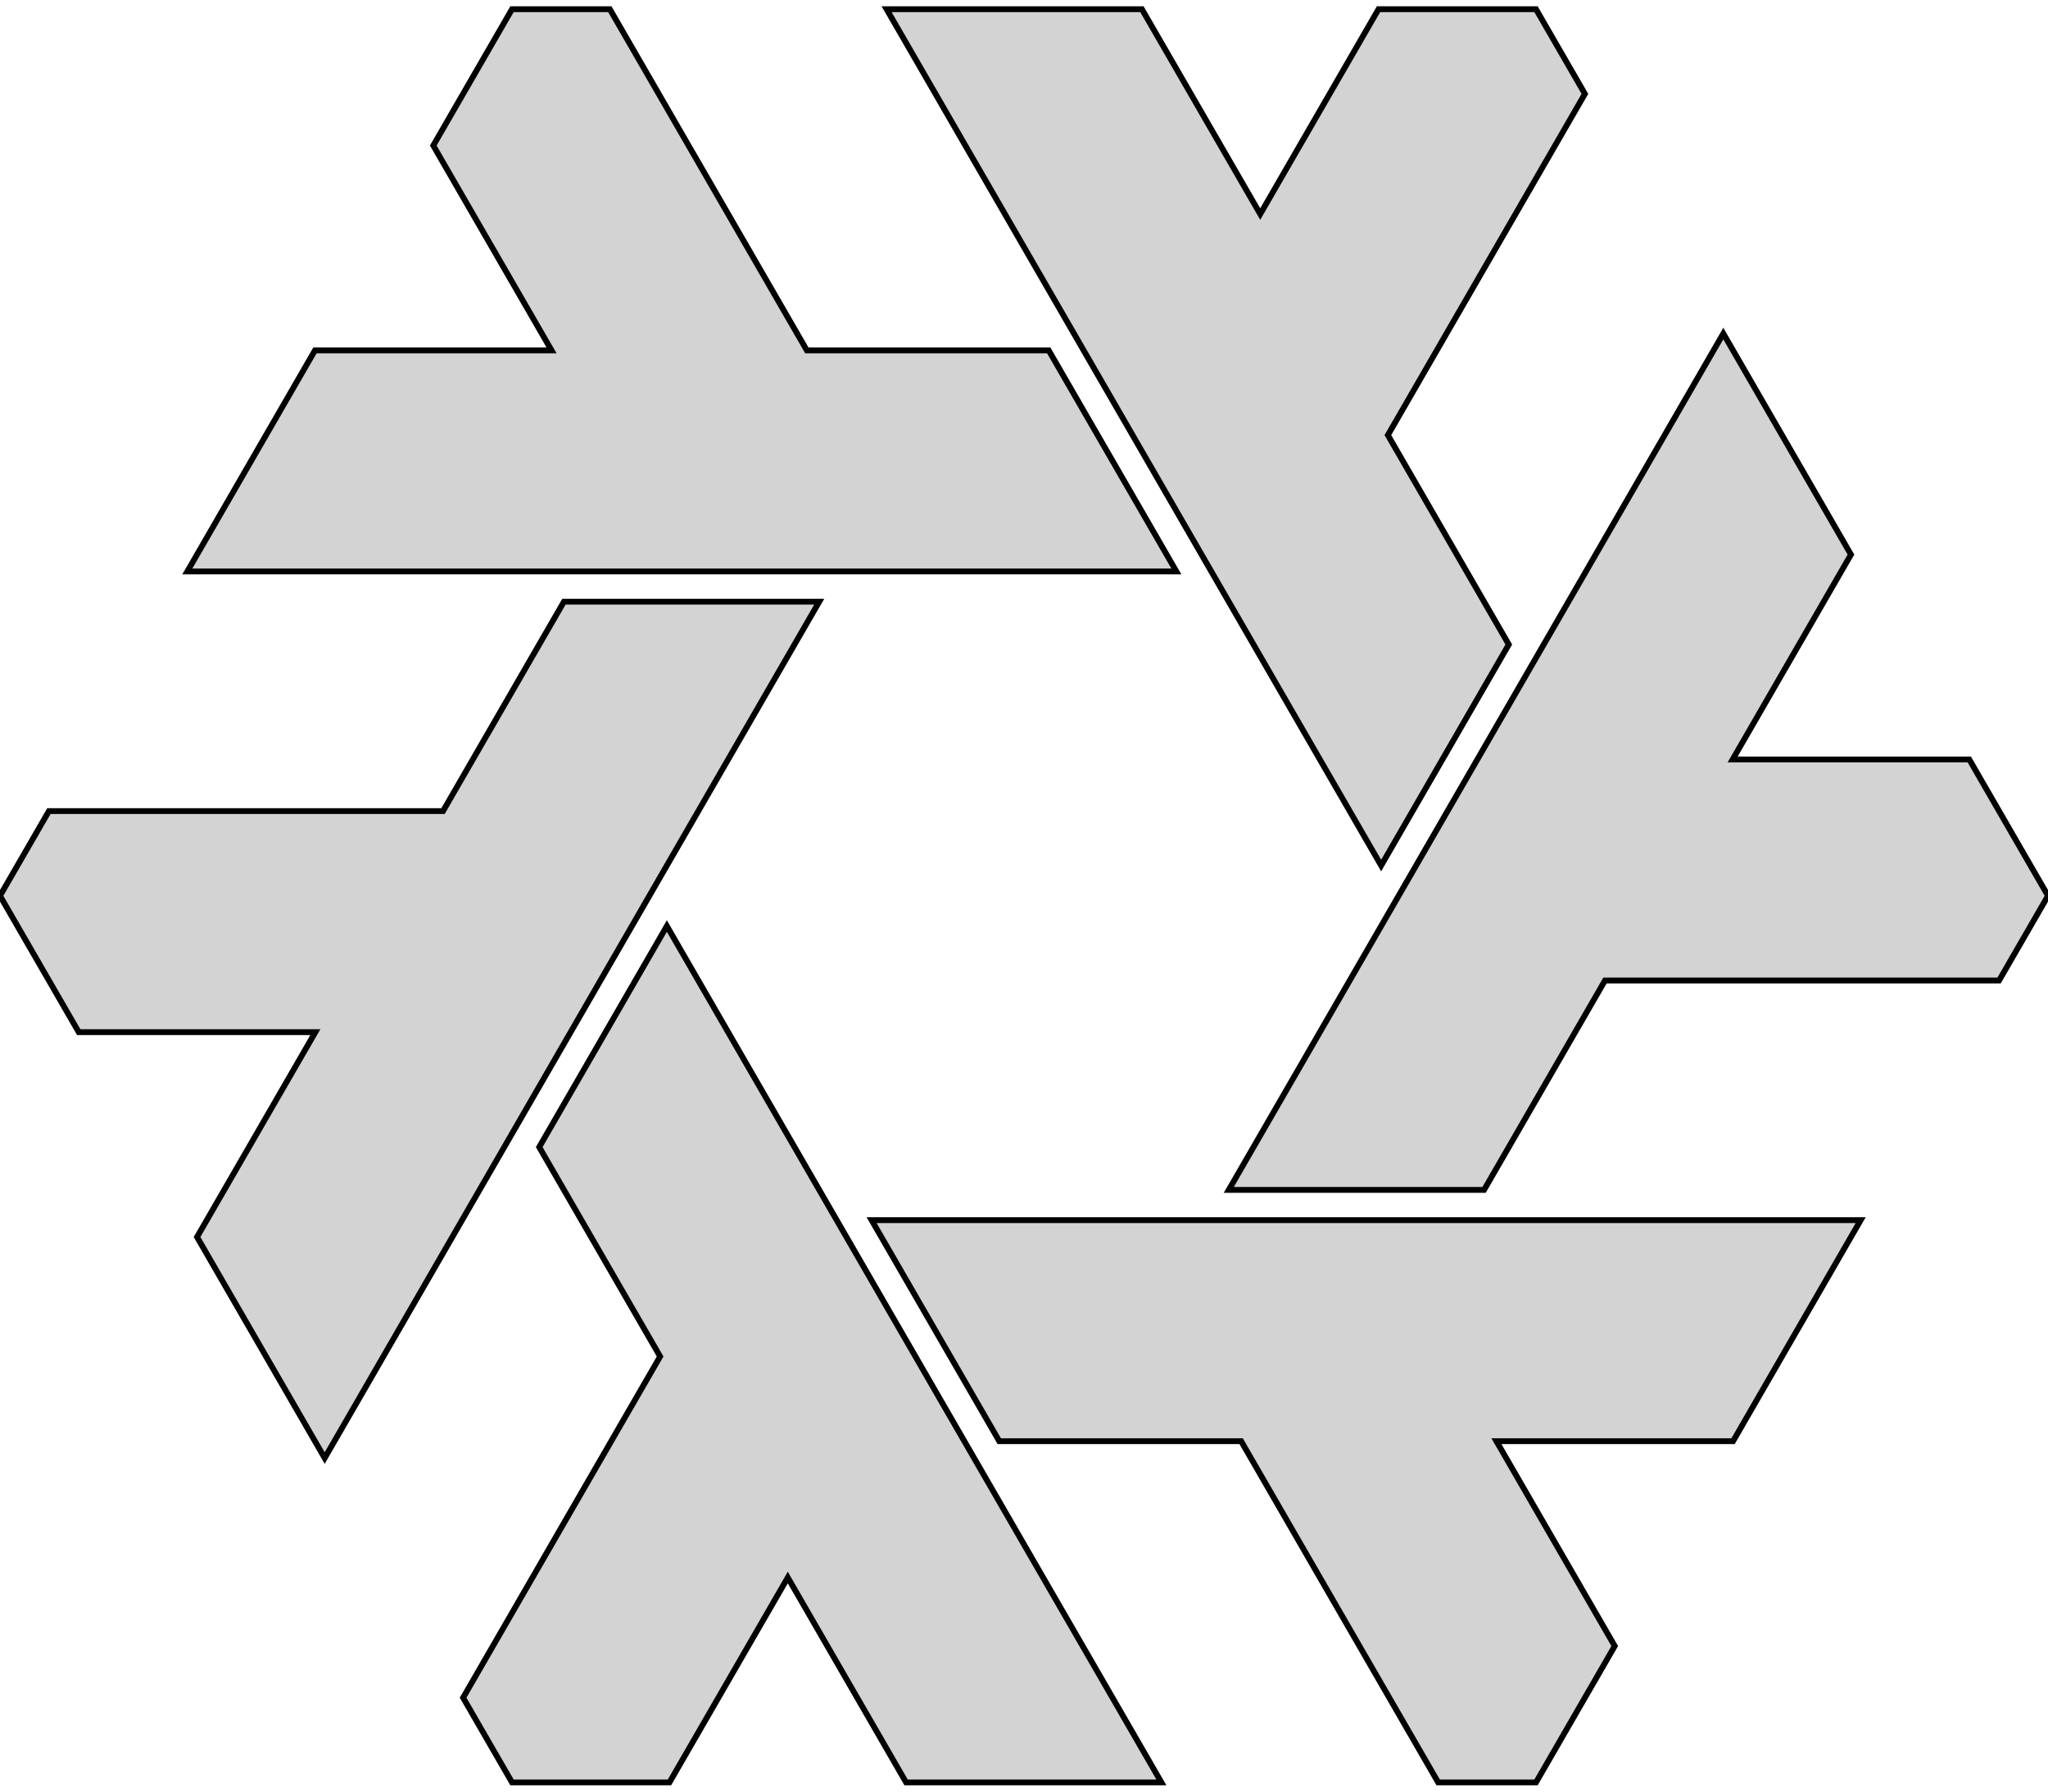
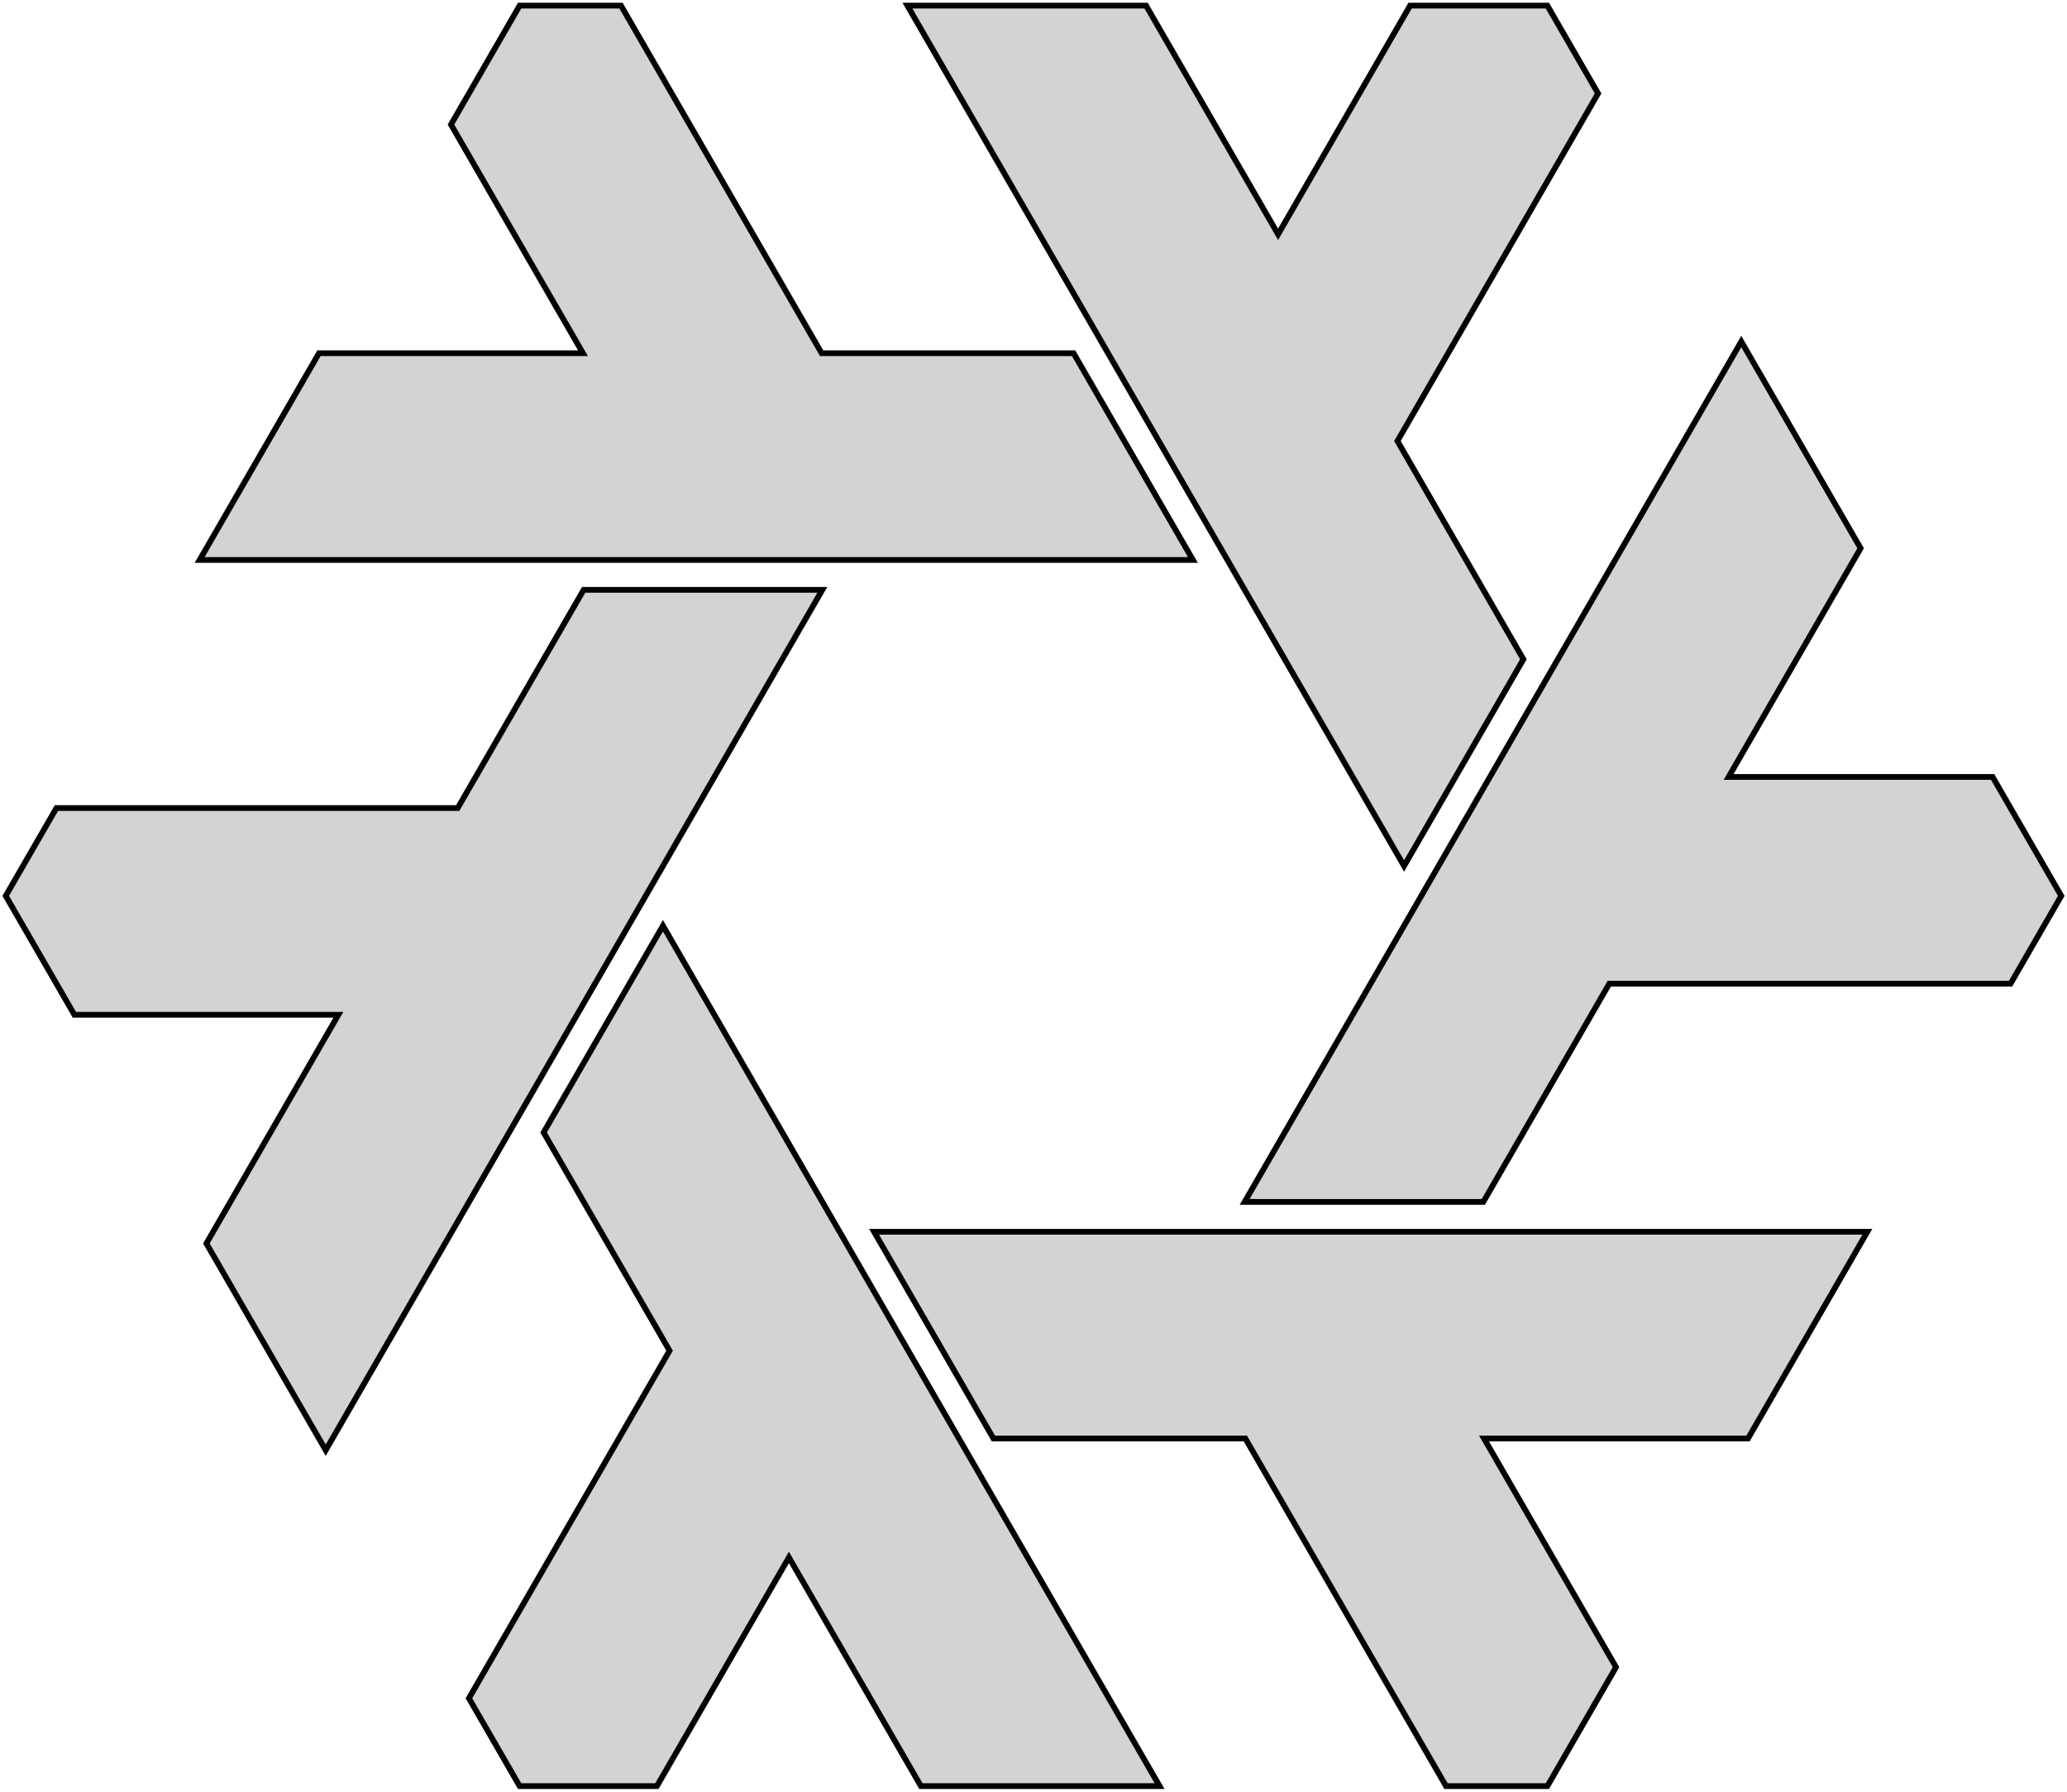
- <svg xmlns="http://www.w3.org/2000/svg" width="176mm" height="154mm" viewBox="-88 -77 176 154" version="1.1">
-   <path d=" M 41.662,-21.6 L 31.27,-39.6 L 48.203,-68.93 L 44,-76.21 L 30.467,-76.21 L 20.3,-58.6  L 10.133,-76.21 L -11.807,-76.21 L 30.692,-2.6 z M 2.125,-46.88 L -18.66,-46.88 L -35.593,-76.21 L -44,-76.21 L -50.766,-64.49 L -40.599,-46.88  L -60.934,-46.88 L -71.903,-27.88 L 13.095,-27.88 z M 49.929,7.28 L 83.797,7.28 L 88,-0 L 81.234,-11.72 L 60.899,-11.72 L 71.066,-29.33  L 60.097,-48.33 L 17.598,25.28 L 39.537,25.28 z M -17.598,-25.28 L -39.537,-25.28 L -49.929,-7.28 L -83.797,-7.28 L -88,-0 L -81.234,11.72  L -60.899,11.72 L -71.066,29.33 L -60.097,48.33 z M -20.3,58.6 L -10.133,76.21 L 11.807,76.21 L -30.692,2.6 L -41.662,21.6 L -31.27,39.6  L -48.203,68.93 L -44,76.21 L -30.467,76.21 z M 50.766,64.49 L 40.599,46.88 L 60.934,46.88 L 71.903,27.88 L -13.095,27.88 L -2.125,46.88  L 18.66,46.88 L 35.593,76.21 L 44,76.21 z " stroke="black" fill="lightgray" stroke-width="0.5" />
+ <svg xmlns="http://www.w3.org/2000/svg" width="180mm" height="156mm" viewBox="-90 -78 180 156" version="1.1">
+   <path d=" M 42.662,-20.6 L 31.692,-39.6 L 49.165,-69.863 L 44.75,-77.509 L 32.795,-77.509 L 21.3,-57.6  L 9.805,-77.509 L -10.979,-77.509 L 32.27,-2.6 z M 3.491,-47.246 L -18.448,-47.246 L -35.921,-77.509 L -44.75,-77.509 L -50.728,-67.156 L -39.233,-47.246  L -62.222,-47.246 L -72.615,-29.246 L 13.883,-29.246 z M 50.141,7.646 L 85.085,7.646 L 89.5,-0 L 83.522,-10.354 L 60.533,-10.354 L 72.028,-30.263  L 61.635,-48.263 L 18.387,26.646 L 39.171,26.646 z M -18.387,-26.646 L -39.171,-26.646 L -50.141,-7.646 L -85.085,-7.646 L -89.5,-0 L -83.522,10.354  L -60.533,10.354 L -72.028,30.263 L -61.635,48.263 z M -21.3,57.6 L -9.805,77.509 L 10.979,77.509 L -32.27,2.6 L -42.662,20.6 L -31.692,39.6  L -49.165,69.863 L -44.75,77.509 L -32.795,77.509 z M 50.728,67.156 L 39.233,47.246 L 62.222,47.246 L 72.615,29.246 L -13.883,29.246 L -3.491,47.246  L 18.448,47.246 L 35.921,77.509 L 44.75,77.509 z " stroke="black" fill="lightgray" stroke-width="0.5" />
</svg>
